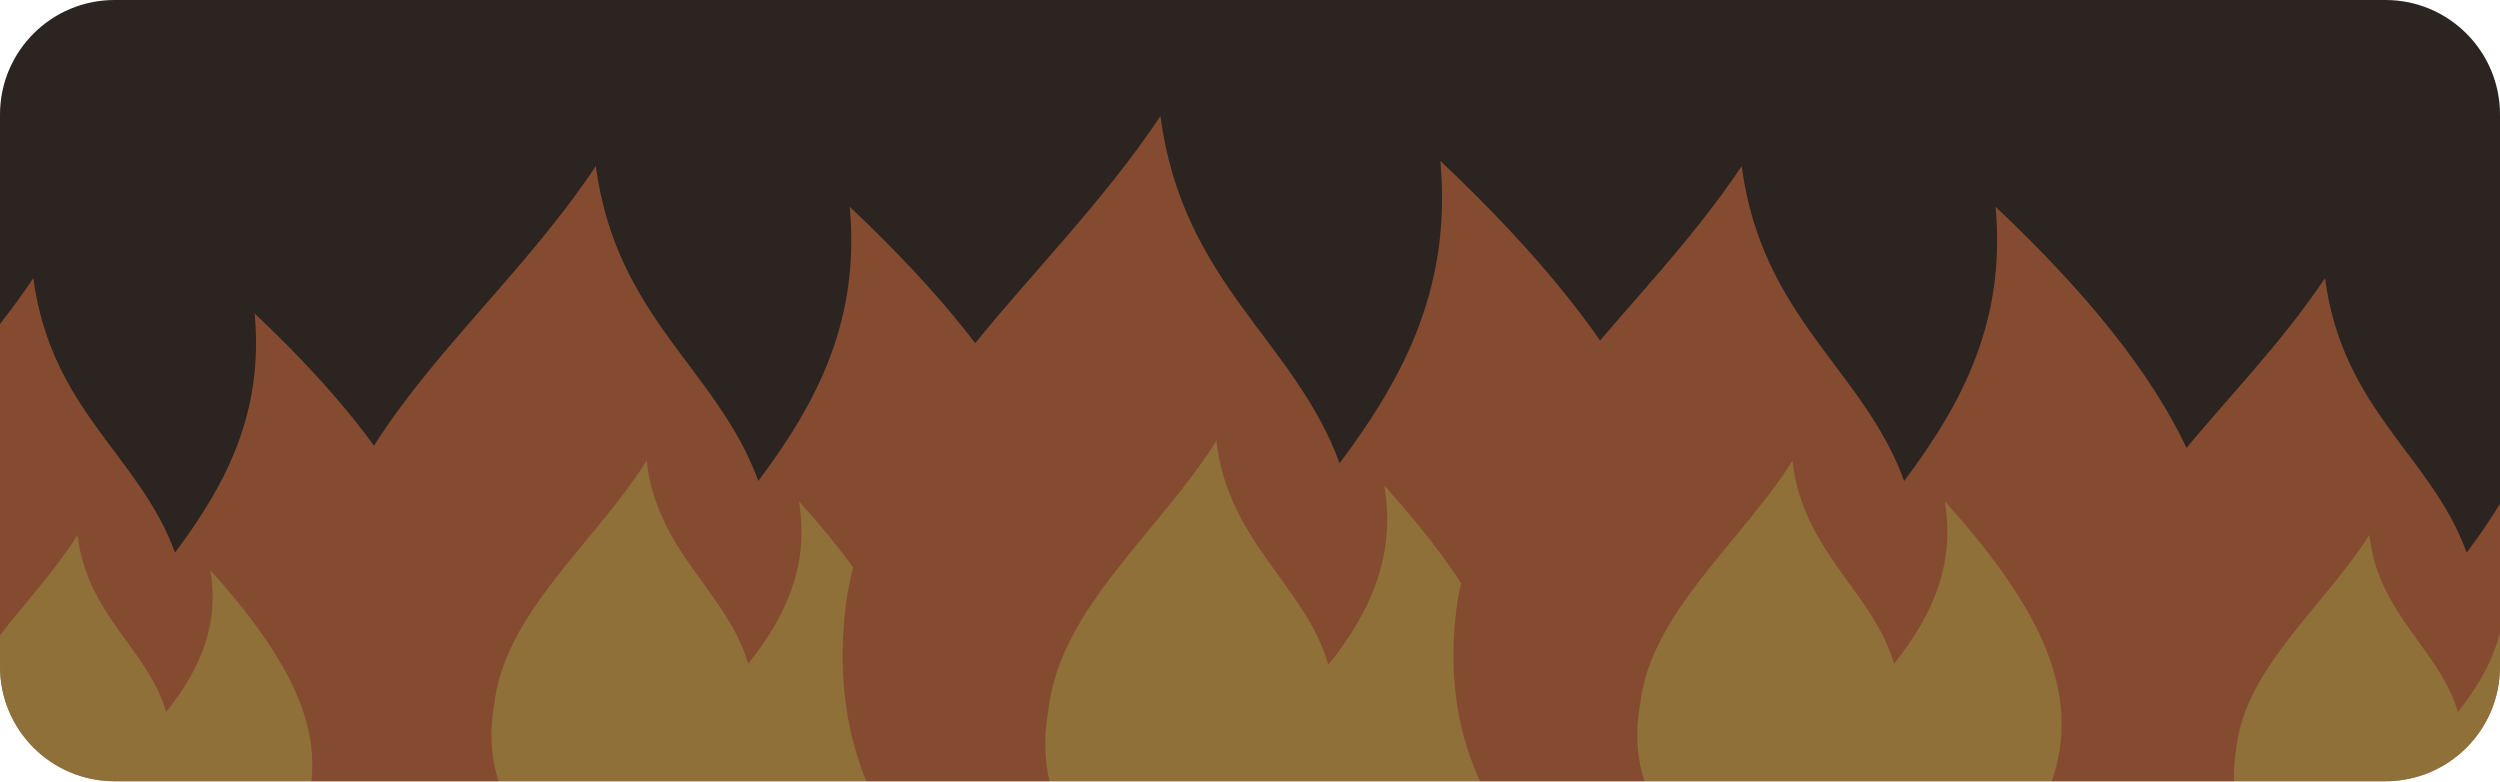
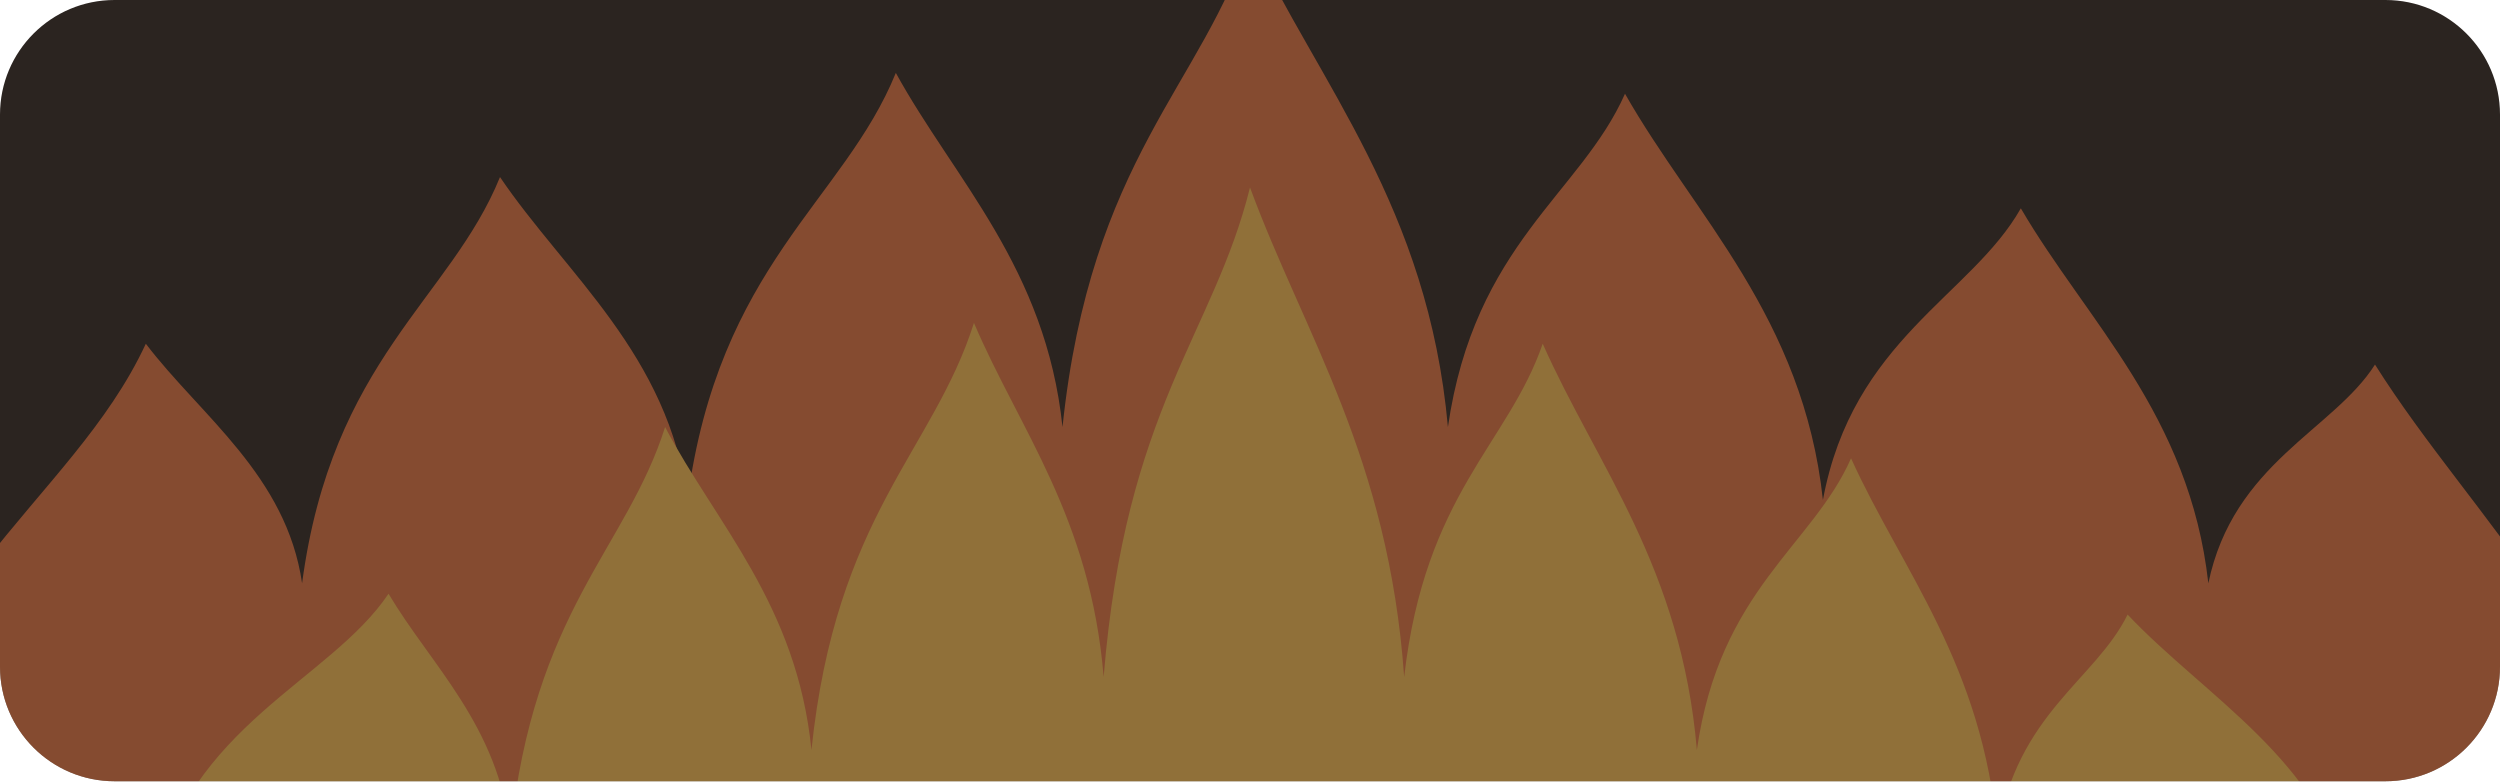
- <svg xmlns="http://www.w3.org/2000/svg" xmlns:xlink="http://www.w3.org/1999/xlink" viewBox="0 0 480 150" role="img" aria-label="Fireplace artwork">
+ <svg xmlns="http://www.w3.org/2000/svg" viewBox="0 0 480 150" role="img" aria-label="Fireplace artwork">
  <defs>
    <clipPath id="fireplace-frame">
      <rect width="480" height="150" rx="22" />
    </clipPath>
-     <g id="flame">
-       <path d="M0 0c-24 0-39-14-36-35 3-18 18-28 28-43 2 15 12 20 16 31 6-8 10-16 9-27 18 17 25 31 22 47-3 17-17 27-39 27z" fill="#E0723F" />
-       <path d="M1-6c-12 0-21-8-19-19 1-9 10-16 15-24 1 9 8 13 10 20 4-5 6-10 5-16 9 10 13 18 11 26-2 8-10 13-22 13z" fill="#F5BC52" />
-     </g>
  </defs>
  <g clip-path="url(#fireplace-frame)">
    <rect width="480" height="150" fill="#2B2420" />
    <g opacity=".5">
-       <use xlink:href="#flame" href="#flame" transform="translate(20 186) scale(1.7)" />
-       <use xlink:href="#flame" href="#flame" transform="translate(130 184) scale(1.95)" />
-       <use xlink:href="#flame" href="#flame" transform="translate(240 190) scale(2.15)" />
-       <use xlink:href="#flame" href="#flame" transform="translate(350 184) scale(1.95)" />
-       <use xlink:href="#flame" href="#flame" transform="translate(460 186) scale(1.7)" />
+       <path d="M-30 170C-21.3 112.8 13.5 97.2 28 66C38.5 79.8 55 91.3 58 112C63.7 69.1 86.5 57.4 96 34C108.6 52.6 128.4 68.1 132 96C138 50.9 162 38.6 172 14C183.2 34.4 200.8 51.4 204 82C209.4 30.3 231 16.2 240 -12C253.3 16.2 274.2 39.7 278 82C283.1 46.8 303.5 37.2 312 18C325.3 41.4 346.2 60.9 350 96C355.7 65.2 378.5 56.8 388 40C400.6 61.6 420.4 79.6 424 112C428.8 88.9 448 82.6 456 70C474.9 100 504.6 125 510 170Z" fill="#E0723F" />
+       <path d="M29.4 170C36.2 139.2 63.3 130.8 74.6 114C82.8 127.8 95.7 139.3 98 160C102.5 117.1 120.3 105.4 127.7 82C137.5 100.6 153 116.1 155.8 144C160.5 98.9 179.2 86.6 187 62C195.7 82.4 209.4 99.4 211.9 130C216.1 78.3 233 64.2 240 36C250.4 64.2 266.6 87.7 269.6 130C273.6 94.8 289.6 85.2 296.2 66C306.6 89.4 322.8 108.9 325.8 144C330.2 113.2 348 104.8 355.4 88C365.2 109.6 380.7 127.6 383.5 160C387.3 136.9 402.3 130.6 408.5 118C423.2 133.6 446.4 146.6 450.6 170Z" fill="#F5BC52" />
    </g>
  </g>
</svg>
